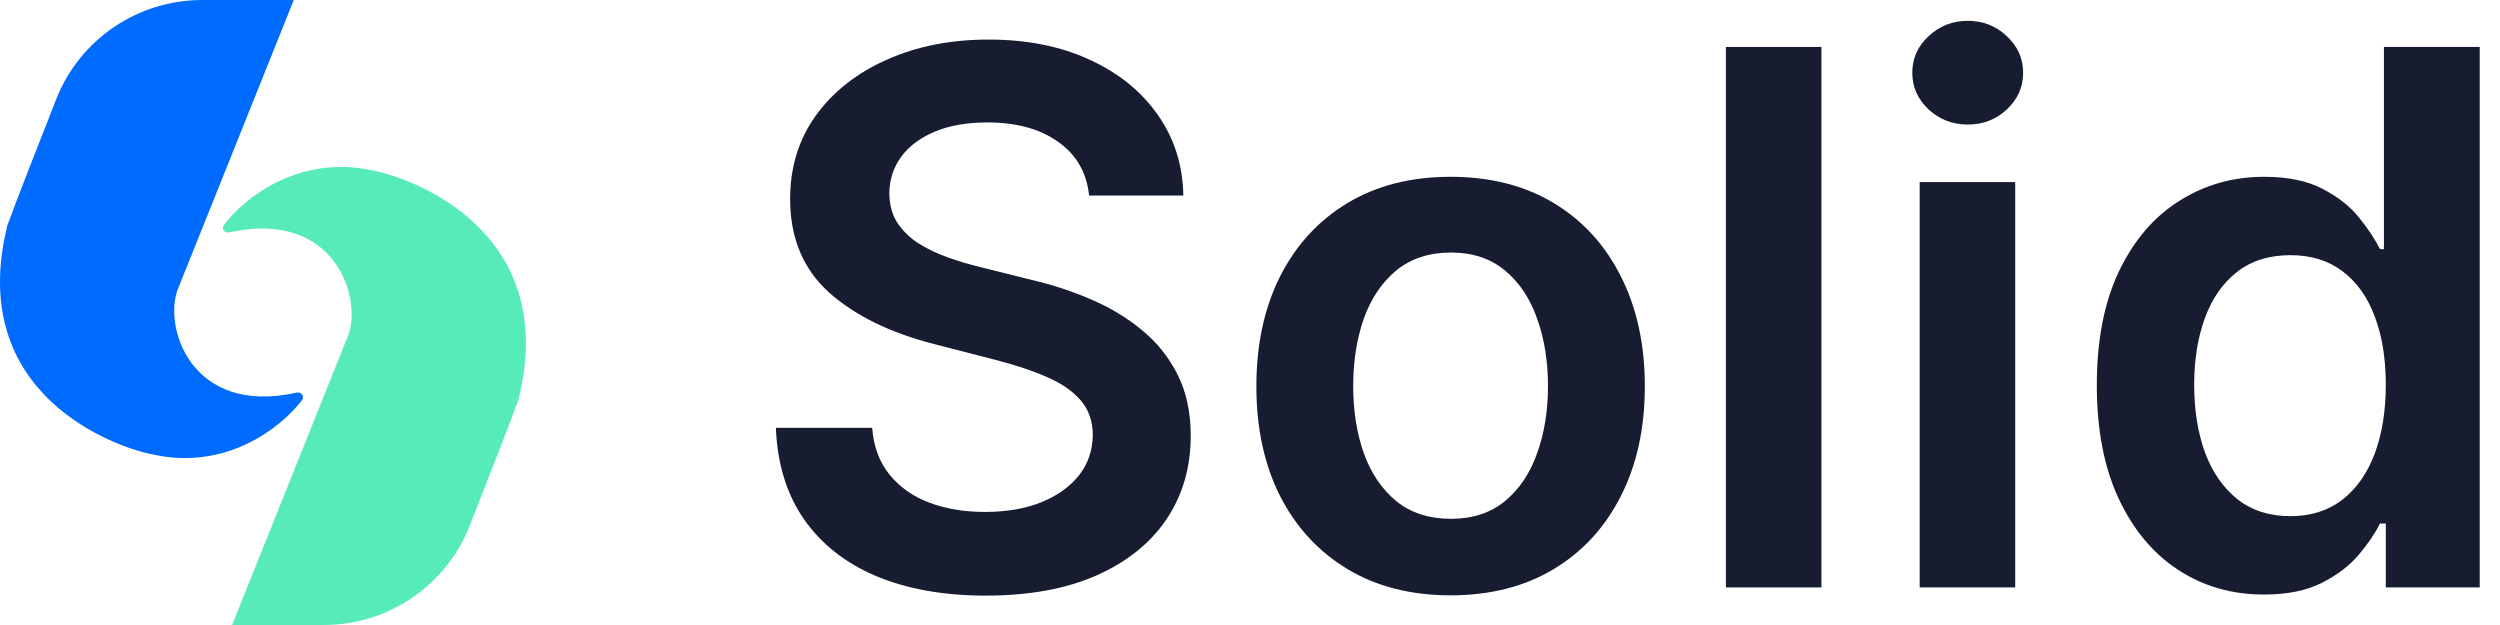
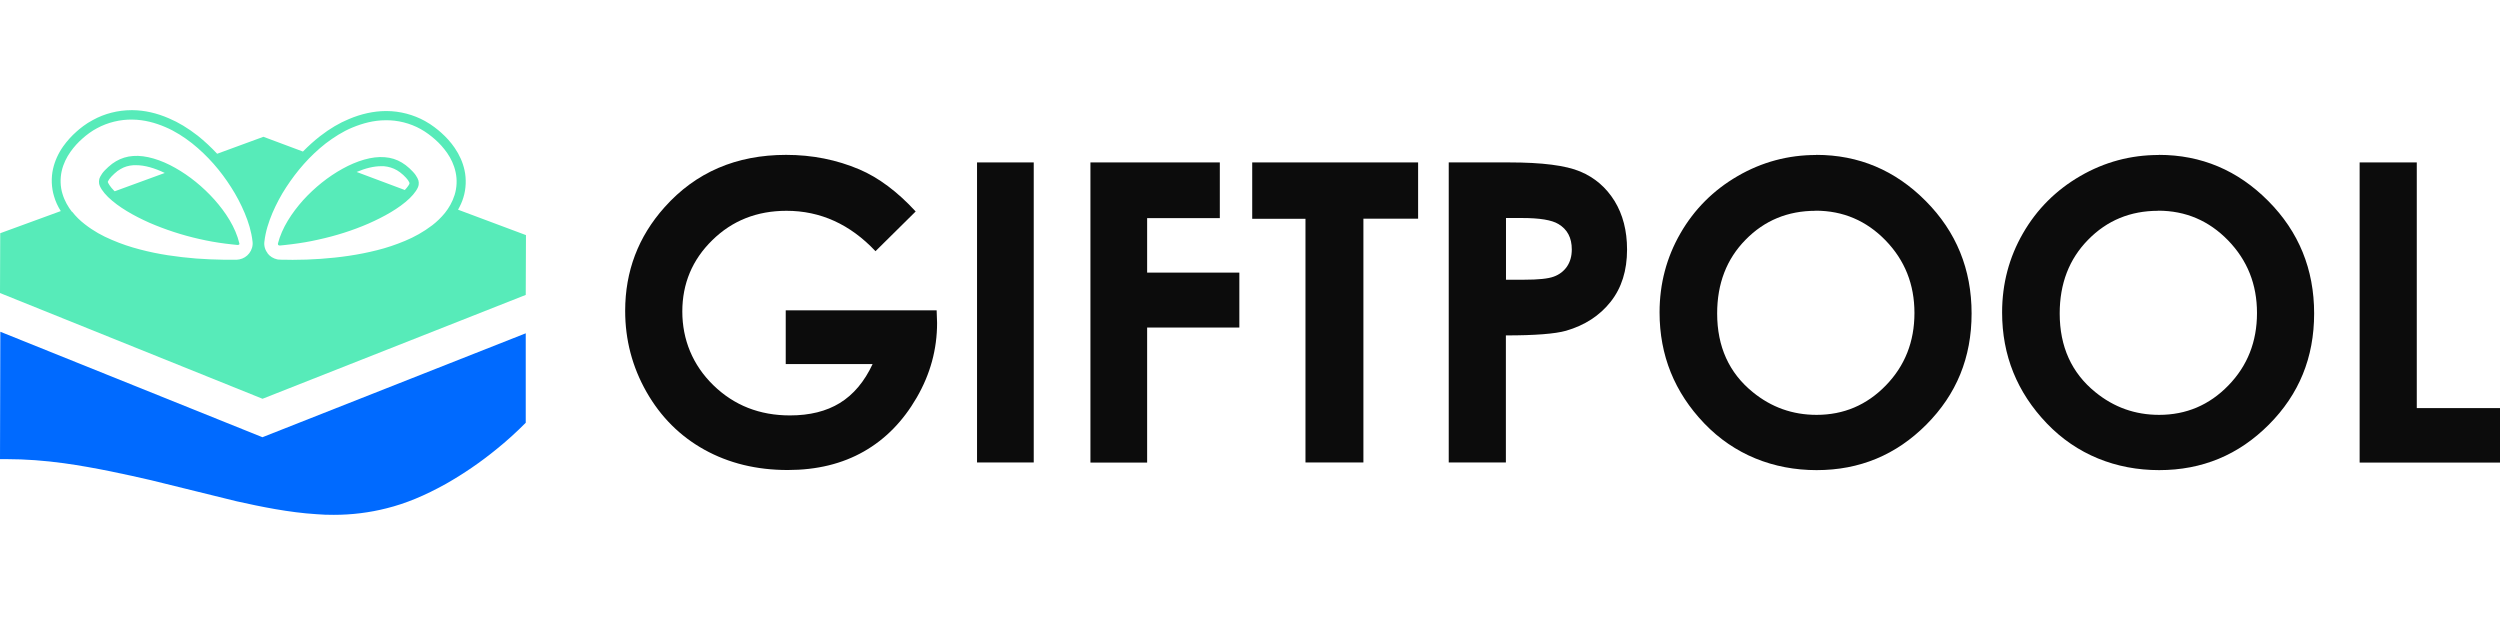
- <svg xmlns="http://www.w3.org/2000/svg" width="120" height="30" viewBox="0 0 120 30" fill="none">
-   <path d="M52.278 9.386C52.16 8.279 51.661 7.418 50.783 6.802C49.913 6.185 48.782 5.877 47.388 5.877C46.409 5.877 45.569 6.025 44.868 6.32C44.167 6.616 43.63 7.017 43.259 7.524C42.887 8.03 42.697 8.609 42.689 9.259C42.689 9.799 42.811 10.268 43.056 10.665C43.31 11.062 43.652 11.4 44.082 11.678C44.513 11.949 44.99 12.177 45.514 12.362C46.037 12.548 46.565 12.704 47.097 12.831L49.529 13.439C50.509 13.667 51.45 13.975 52.354 14.364C53.266 14.752 54.081 15.242 54.799 15.833C55.525 16.424 56.099 17.138 56.521 17.974C56.944 18.81 57.155 19.79 57.155 20.913C57.155 22.433 56.766 23.771 55.989 24.928C55.212 26.077 54.089 26.976 52.62 27.626C51.159 28.268 49.39 28.589 47.312 28.589C45.294 28.589 43.542 28.276 42.056 27.652C40.578 27.027 39.421 26.115 38.585 24.916C37.757 23.716 37.31 22.255 37.242 20.533H41.865C41.933 21.436 42.212 22.188 42.702 22.787C43.191 23.387 43.829 23.835 44.614 24.13C45.408 24.426 46.295 24.573 47.274 24.573C48.296 24.573 49.191 24.422 49.96 24.117C50.737 23.805 51.345 23.374 51.784 22.826C52.223 22.268 52.447 21.618 52.455 20.875C52.447 20.199 52.248 19.642 51.86 19.203C51.471 18.755 50.927 18.384 50.226 18.088C49.533 17.784 48.723 17.514 47.794 17.277L44.842 16.517C42.706 15.968 41.017 15.136 39.775 14.022C38.542 12.899 37.926 11.408 37.926 9.55C37.926 8.022 38.34 6.683 39.167 5.535C40.003 4.386 41.139 3.495 42.575 2.862C44.011 2.22 45.636 1.899 47.452 1.899C49.293 1.899 50.906 2.22 52.291 2.862C53.684 3.495 54.778 4.378 55.571 5.509C56.365 6.633 56.775 7.925 56.8 9.386H52.278Z" fill="#181C31" />
-   <path d="M69.629 28.576C67.729 28.576 66.082 28.158 64.689 27.322C63.295 26.486 62.214 25.317 61.446 23.814C60.686 22.31 60.306 20.554 60.306 18.544C60.306 16.534 60.686 14.773 61.446 13.262C62.214 11.75 63.295 10.576 64.689 9.74C66.082 8.904 67.729 8.486 69.629 8.486C71.529 8.486 73.175 8.904 74.569 9.74C75.962 10.576 77.039 11.75 77.799 13.262C78.567 14.773 78.952 16.534 78.952 18.544C78.952 20.554 78.567 22.31 77.799 23.814C77.039 25.317 75.962 26.486 74.569 27.322C73.175 28.158 71.529 28.576 69.629 28.576ZM69.654 24.903C70.684 24.903 71.546 24.62 72.238 24.054C72.931 23.48 73.446 22.711 73.784 21.749C74.13 20.786 74.303 19.714 74.303 18.531C74.303 17.341 74.13 16.264 73.784 15.301C73.446 14.33 72.931 13.557 72.238 12.983C71.546 12.409 70.684 12.122 69.654 12.122C68.598 12.122 67.72 12.409 67.019 12.983C66.327 13.557 65.807 14.33 65.461 15.301C65.123 16.264 64.954 17.341 64.954 18.531C64.954 19.714 65.123 20.786 65.461 21.749C65.807 22.711 66.327 23.48 67.019 24.054C67.72 24.62 68.598 24.903 69.654 24.903Z" fill="#181C31" />
-   <path d="M87.429 2.254V28.196H82.844V2.254H87.429Z" fill="#181C31" />
-   <path d="M92.144 28.196V8.74H96.73V28.196H92.144ZM94.45 5.978C93.724 5.978 93.099 5.737 92.575 5.256C92.052 4.766 91.79 4.179 91.79 3.495C91.79 2.803 92.052 2.216 92.575 1.735C93.099 1.245 93.724 1 94.45 1C95.185 1 95.809 1.245 96.325 1.735C96.848 2.216 97.11 2.803 97.11 3.495C97.11 4.179 96.848 4.766 96.325 5.256C95.809 5.737 95.185 5.978 94.45 5.978Z" fill="#181C31" />
-   <path d="M108.666 28.538C107.137 28.538 105.769 28.146 104.561 27.36C103.354 26.575 102.4 25.435 101.699 23.94C100.998 22.445 100.647 20.63 100.647 18.493C100.647 16.331 101.002 14.507 101.711 13.021C102.429 11.526 103.396 10.399 104.612 9.639C105.828 8.871 107.184 8.486 108.678 8.486C109.818 8.486 110.756 8.681 111.49 9.069C112.225 9.449 112.808 9.909 113.238 10.45C113.669 10.982 114.003 11.484 114.239 11.957H114.429V2.254H119.027V28.196H114.518V25.131H114.239C114.003 25.604 113.661 26.106 113.213 26.638C112.765 27.162 112.174 27.609 111.44 27.981C110.705 28.352 109.78 28.538 108.666 28.538ZM109.945 24.776C110.916 24.776 111.744 24.514 112.428 23.991C113.112 23.459 113.631 22.72 113.986 21.774C114.34 20.828 114.518 19.726 114.518 18.468C114.518 17.21 114.34 16.116 113.986 15.187C113.64 14.258 113.124 13.536 112.44 13.021C111.765 12.506 110.933 12.248 109.945 12.248C108.923 12.248 108.07 12.514 107.386 13.046C106.702 13.579 106.187 14.313 105.841 15.251C105.495 16.188 105.321 17.26 105.321 18.468C105.321 19.684 105.495 20.769 105.841 21.723C106.195 22.669 106.715 23.417 107.399 23.965C108.091 24.506 108.94 24.776 109.945 24.776Z" fill="#181C31" />
-   <path d="M14.102 0H9.707C6.616 0 3.835 1.881 2.701 4.755C1.758 7.145 0.8 9.599 0.355 10.815C-1.673 18.959 5.567 21.499 7.391 21.825C10.832 22.572 13.475 20.565 14.498 19.201C14.634 19.019 14.459 18.797 14.236 18.846C9.092 19.986 7.801 15.571 8.564 13.812L14.102 0Z" fill="#006BFF" />
-   <path d="M11.14 30L15.536 30C18.626 30 21.407 28.119 22.541 25.245C23.484 22.855 24.442 20.401 24.887 19.185C26.915 11.041 19.675 8.501 17.851 8.175C14.41 7.428 11.767 9.435 10.745 10.799C10.608 10.981 10.783 11.203 11.006 11.154C16.15 10.014 17.441 14.429 16.678 16.188L11.14 30Z" fill="#57EBB9" />
+ <svg xmlns="http://www.w3.org/2000/svg" id="Layer_2" data-name="Layer 2" width="120" height="30" viewBox="0 0 225.3 36.47">
+   <defs>
+     <style>
+       .cls-1 {
+         fill: #006aff;
+       }
+ 
+       .cls-2 {
+         fill: #0c0c0c;
+       }
+ 
+       .cls-3 {
+         fill: #57ebb9;
+       }
+     </style>
+   </defs>
+   <g id="layer">
+     <g>
+       <g>
+         <path class="cls-1" d="m23.64,29.47L.03,19.97,0,31.45c.2,0,.41,0,.61,0,1.68,0,3.41.13,5.16.37,2.81.39,5.67,1.03,7.85,1.53l7.71,1.9c2.15.48,4.72,1.01,7.17,1.16.54.05,1.07.06,1.59.06,1.62,0,3.22-.2,4.75-.59,1.73-.43,3.44-1.14,5.36-2.21,1.58-.9,3.09-1.93,4.5-3.08.96-.77,1.86-1.59,2.68-2.42v-8.06s-23.74,9.37-23.74,9.37Z" />
+         <path class="cls-3" d="m9.71,6.46c.02.09.2.43.57.8.02.02.04.03.06.05l4.51-1.65c-.93-.45-1.82-.7-2.57-.7-.08,0-.16,0-.25,0-.43.03-.82.14-1.17.35-.19.11-.35.22-.56.42-.19.18-.36.35-.44.47-.11.16-.14.25-.14.25l-.78-.23c.04-.13.12-.3.26-.5.13-.19.35-.41.56-.6.25-.23.45-.37.7-.52.47-.27.97-.43,1.54-.47,1.14-.09,2.52.35,3.79,1.07,1.28.72,2.5,1.71,3.53,2.86,1.02,1.15,1.9,2.49,2.25,3.94h0s.02.06-.01.1c-.03.03-.1.06-.15.05l-.48-.05-.6-.07c-.8-.1-1.59-.24-2.37-.42-1.56-.35-3.08-.85-4.51-1.47-1.41-.63-2.77-1.4-3.71-2.31-.46-.45-.77-.92-.81-1.23-.02-.15-.01-.25.02-.39l.78.23Zm15.33,5.58c.37-1.45,1.26-2.78,2.28-3.93,1.04-1.14,2.26-2.12,3.55-2.83,1.28-.71,2.66-1.14,3.8-1.04.57.04,1.07.2,1.54.48.24.15.44.29.69.52.2.19.42.41.55.6.14.2.22.37.26.5.03.13.04.24.02.39-.04.3-.36.78-.82,1.22-.94.9-2.31,1.66-3.72,2.28-1.43.62-2.95,1.1-4.52,1.44-.78.18-1.57.31-2.37.41l-.6.07-.48.05c-.05,0-.12-.02-.15-.05-.03-.04-.02-.06-.01-.1h0Zm11.45-4.85c.27-.29.4-.51.41-.57v-.06s-.02-.09-.13-.25c-.08-.12-.24-.29-.43-.47-.22-.2-.38-.31-.56-.42-.36-.21-.75-.33-1.19-.37-.08,0-.16,0-.24,0-.65,0-1.41.18-2.21.52l4.35,1.63Zm-31.01,1.91c-.27-.43-.48-.88-.61-1.34-.24-.78-.27-1.68-.09-2.47.16-.7.46-1.38.91-2.02.36-.5.75-.94,1.23-1.36.27-.24.81-.69,1.45-1.02C9.41.31,10.64,0,11.84,0h.11c1.07.01,2.18.26,3.28.74.85.36,1.7.87,2.6,1.57.61.49,1.19,1.03,1.74,1.62l4.17-1.53,3.56,1.33c.49-.5,1.01-.97,1.55-1.39.89-.69,1.75-1.19,2.6-1.54,1.11-.47,2.22-.71,3.28-.72h.11c1.2,0,2.43.33,3.46.9.64.35,1.18.8,1.45,1.04.48.43.87.86,1.22,1.37.44.64.74,1.32.89,2.01.18.8.14,1.7-.1,2.47-.11.38-.28.74-.48,1.1l6.12,2.29-.02,5.39-23.72,9.36L0,16.48l.02-5.39,5.47-2Zm18.62,3.79c.22.29.53.48.89.56.05,0,.11.02.16.02h.08s.19.01.19.01h.32s.63.01.63.01c.84,0,1.69-.03,2.53-.09,1.69-.12,3.39-.35,5.08-.78.85-.21,1.68-.49,2.52-.84.84-.35,1.66-.8,2.46-1.41.4-.31.78-.67,1.14-1.11.35-.44.67-.98.87-1.62.2-.64.24-1.38.09-2.05-.14-.67-.43-1.25-.76-1.73-.34-.48-.69-.87-1.09-1.22-.36-.32-.82-.67-1.29-.93-.96-.54-2.1-.82-3.17-.8-1.08,0-2.08.28-2.98.65-.9.37-1.69.89-2.42,1.44-1.44,1.13-2.6,2.48-3.56,3.95-.48.73-.89,1.51-1.24,2.32-.34.81-.62,1.67-.72,2.56h0c-.06.38.06.78.29,1.06Zm-17.6-3.74c.35.45.73.81,1.13,1.12.79.62,1.61,1.07,2.45,1.42.83.36,1.67.64,2.52.86,1.69.45,3.38.68,5.07.82.85.06,1.69.1,2.53.11h.63s.31,0,.31,0h.19s.08-.01.08-.01c.05,0,.11-.01.16-.02.35-.07.67-.26.89-.55.22-.28.35-.68.3-1.05h0c-.1-.91-.37-1.77-.71-2.58-.34-.81-.75-1.59-1.22-2.32-.94-1.48-2.1-2.83-3.53-3.97-.72-.56-1.51-1.08-2.41-1.46-.89-.38-1.89-.66-2.97-.67-1.07-.02-2.21.25-3.18.78-.48.25-.94.6-1.3.92-.41.36-.76.74-1.1,1.22-.33.47-.63,1.05-.78,1.72-.15.67-.13,1.41.07,2.05.19.64.51,1.18.86,1.63Z" />
+       </g>
+       <g>
+         <path class="cls-2" d="m82.52,9.13l-3.62,3.58c-2.29-2.43-4.97-3.64-8.02-3.64-2.66,0-4.89.88-6.69,2.65-1.8,1.76-2.7,3.91-2.7,6.43s.93,4.82,2.8,6.64,4.17,2.72,6.9,2.72c1.78,0,3.28-.37,4.5-1.12,1.22-.75,2.21-1.92,2.95-3.51h-7.83v-4.84h13.6l.04,1.14c0,2.37-.61,4.61-1.84,6.73-1.23,2.12-2.81,3.74-4.76,4.85s-4.23,1.67-6.86,1.67c-2.81,0-5.31-.61-7.51-1.83s-3.94-2.96-5.22-5.21c-1.28-2.25-1.92-4.69-1.92-7.3,0-3.58,1.18-6.69,3.55-9.34,2.81-3.15,6.46-4.72,10.96-4.72,2.35,0,4.55.44,6.6,1.31,1.73.74,3.42,2,5.07,3.79Z" />
+         <path class="cls-2" d="m88.05,4.71h5.11v27.04h-5.11V4.71Z" />
+         <path class="cls-2" d="m98.27,4.71h11.66v5.02h-6.55v4.91h8.31v4.95h-8.31v12.17h-5.11V4.71Z" />
+         <path class="cls-2" d="m112.85,4.71h14.95v5.07h-4.93v21.97h-5.22V9.79h-4.8v-5.07Z" />
+         <path class="cls-2" d="m130.56,4.71h5.46c2.95,0,5.08.27,6.39.82s2.33,1.43,3.09,2.65c.75,1.22,1.13,2.68,1.13,4.38,0,1.89-.49,3.46-1.48,4.71-.99,1.25-2.33,2.12-4.02,2.61-.99.28-2.8.42-5.42.42v11.45h-5.15V4.71Zm5.15,10.57h1.64c1.29,0,2.18-.09,2.68-.28.5-.18.9-.49,1.19-.91.29-.43.43-.94.43-1.54,0-1.05-.4-1.81-1.21-2.29-.59-.36-1.68-.54-3.27-.54h-1.45v5.55Z" />
+         <path class="cls-2" d="m163.68,4.03c3.83,0,7.12,1.39,9.87,4.16s4.13,6.15,4.13,10.13-1.36,7.29-4.08,10.02-6.01,4.1-9.89,4.1-7.43-1.4-10.12-4.21-4.03-6.14-4.03-10c0-2.59.63-4.96,1.88-7.13,1.25-2.17,2.97-3.89,5.16-5.16s4.55-1.9,7.07-1.9Zm-.06,5.04c-2.5,0-4.61.87-6.31,2.61-1.71,1.74-2.56,3.95-2.56,6.64,0,2.99,1.07,5.36,3.22,7.1,1.67,1.36,3.58,2.04,5.74,2.04,2.44,0,4.52-.88,6.24-2.65,1.72-1.77,2.58-3.94,2.58-6.53s-.87-4.75-2.6-6.54c-1.73-1.78-3.83-2.68-6.31-2.68Z" />
+         <path class="cls-2" d="m194.55,4.03c3.83,0,7.12,1.39,9.87,4.16s4.13,6.15,4.13,10.13-1.36,7.29-4.08,10.02-6.01,4.1-9.89,4.1-7.43-1.4-10.12-4.21-4.03-6.14-4.03-10c0-2.59.63-4.96,1.88-7.13,1.25-2.17,2.97-3.89,5.16-5.16s4.55-1.9,7.07-1.9Zm-.06,5.04c-2.5,0-4.61.87-6.31,2.61-1.71,1.74-2.56,3.95-2.56,6.64,0,2.99,1.07,5.36,3.22,7.1,1.67,1.36,3.58,2.04,5.74,2.04,2.44,0,4.52-.88,6.24-2.65,1.72-1.77,2.58-3.94,2.58-6.53s-.87-4.75-2.6-6.54c-1.73-1.78-3.83-2.68-6.31-2.68Z" />
+         <path class="cls-2" d="m212.65,4.71h5.15v22.14h7.5v4.91h-12.65V4.71Z" />
+       </g>
+     </g>
+   </g>
</svg>
